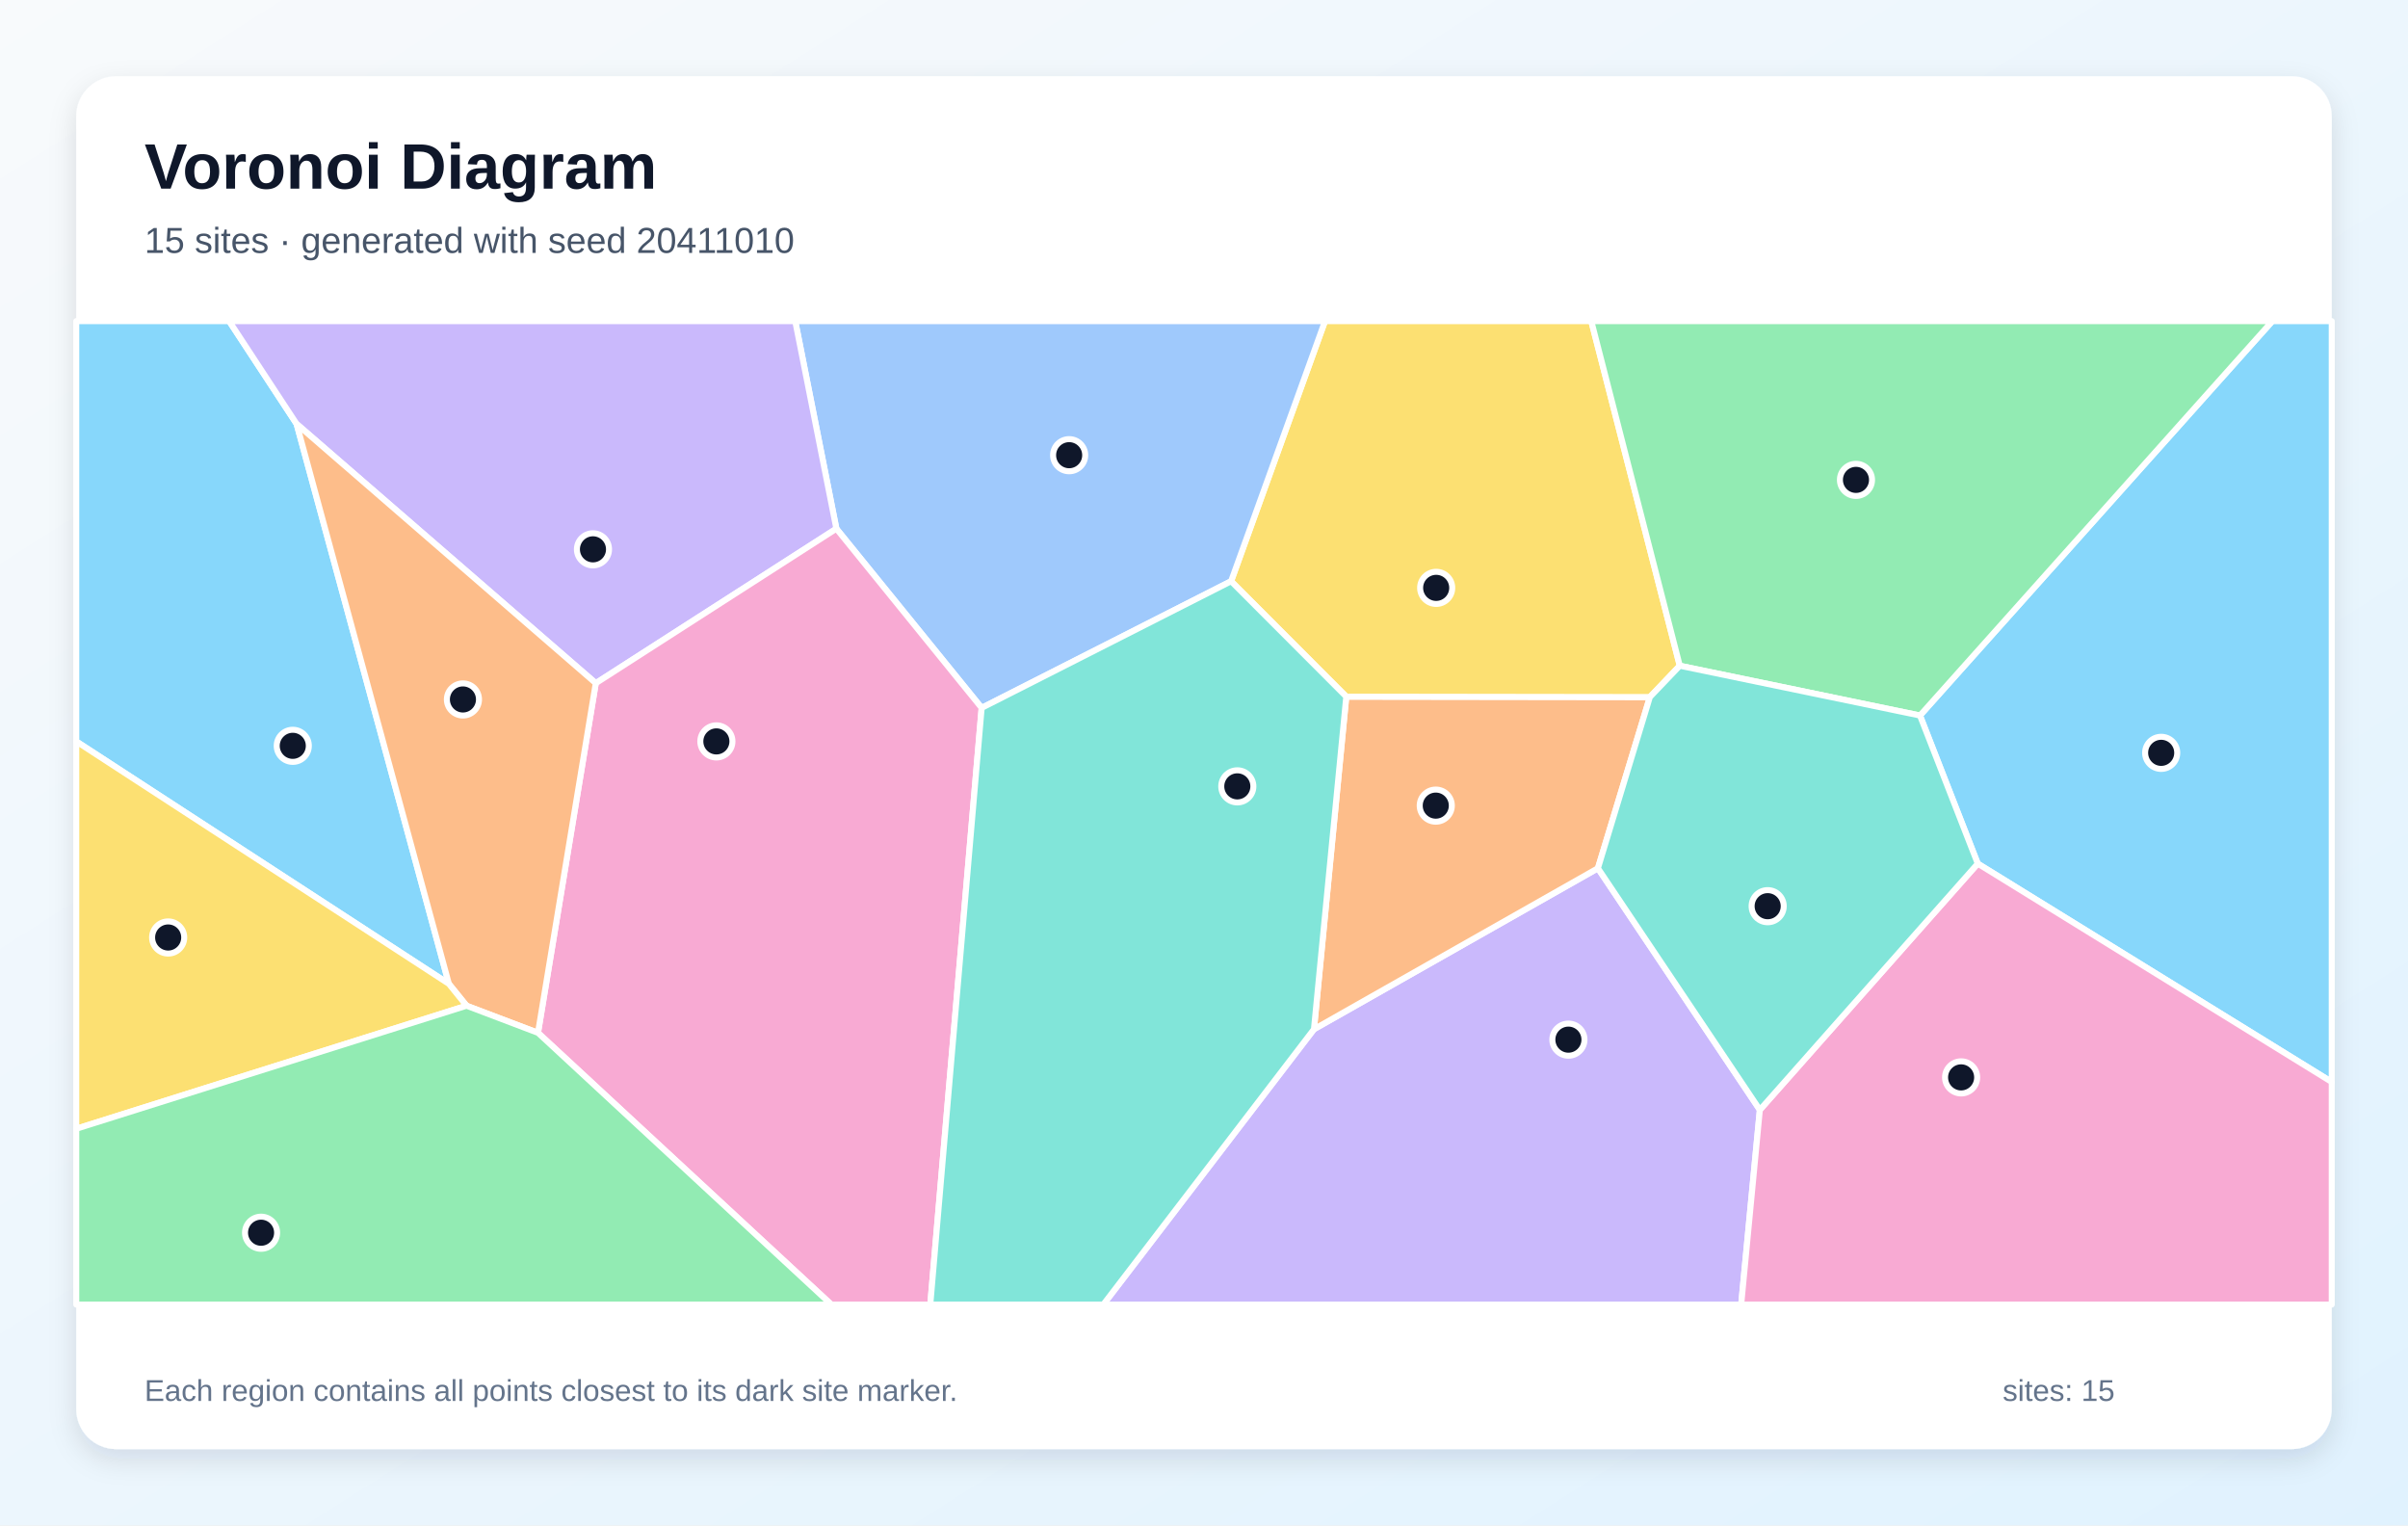
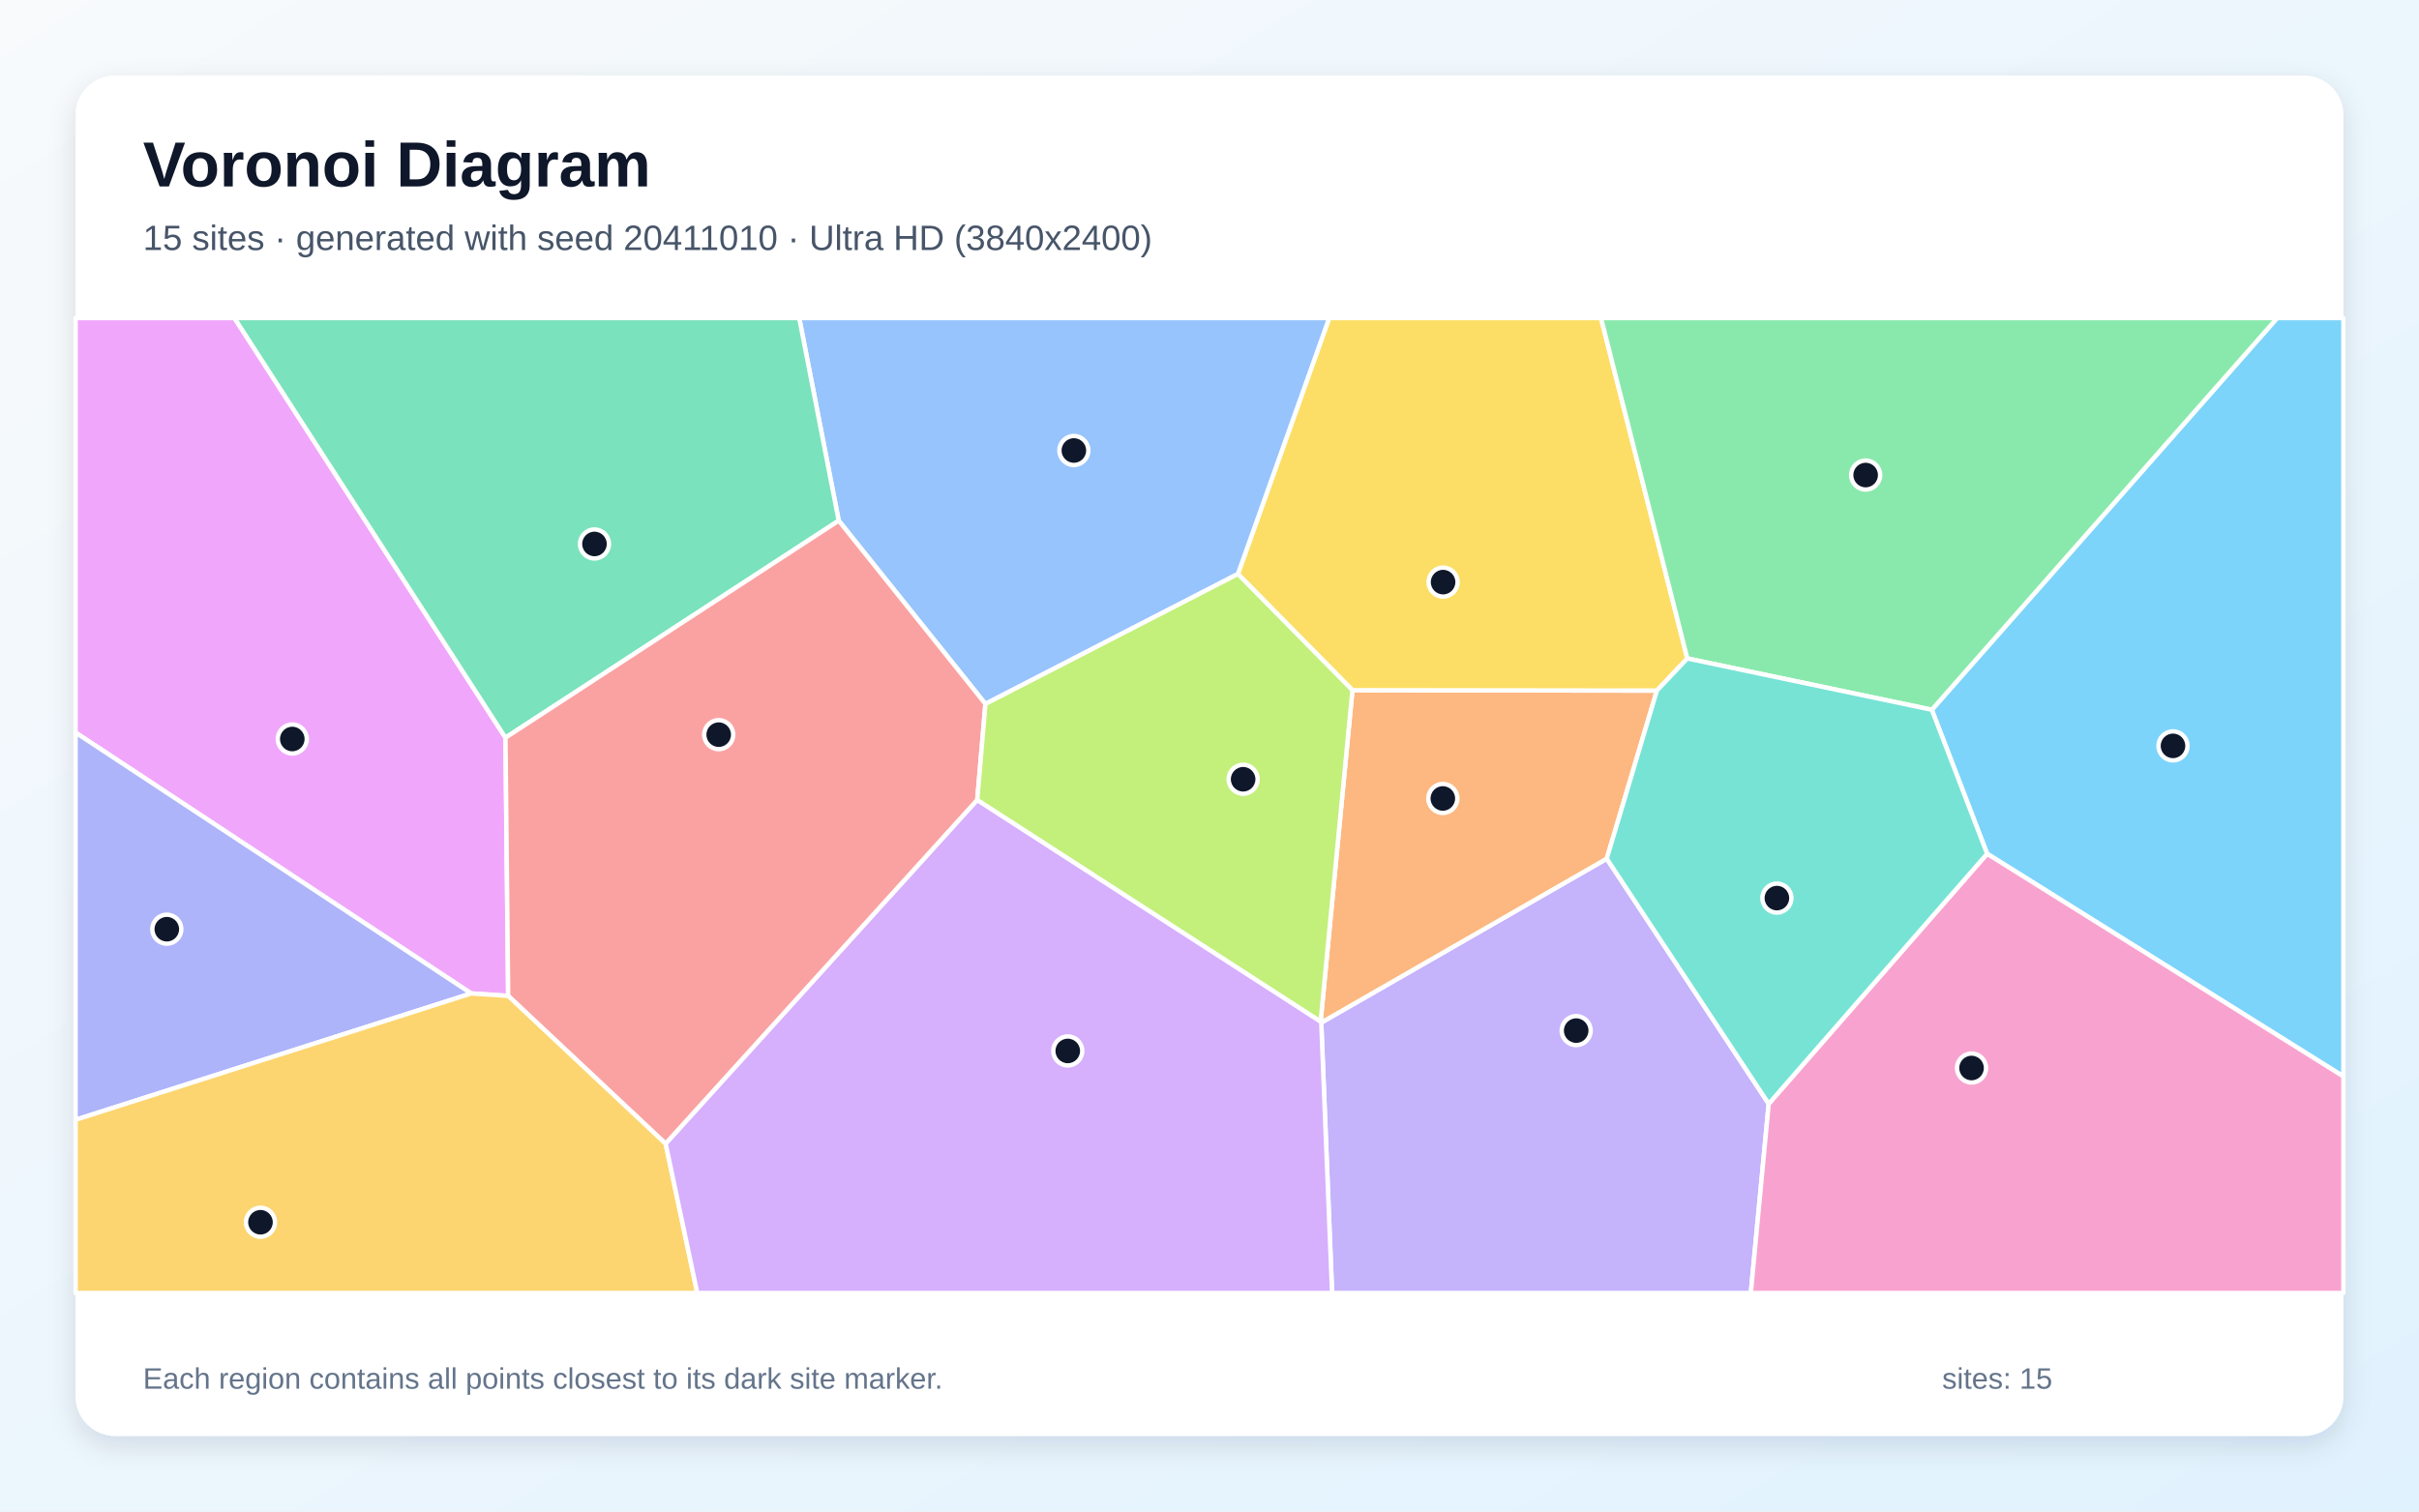
- <svg xmlns="http://www.w3.org/2000/svg" width="1200" height="760" viewBox="0 0 1200 760" role="img" aria-labelledby="title description">
+ <svg xmlns="http://www.w3.org/2000/svg" width="3840" height="2400" viewBox="0 0 3840 2400" role="img" aria-labelledby="title description">
  <defs>
    <linearGradient id="background" x1="0" y1="0" x2="1" y2="1">
      <stop stop-color="#F8FAFC" />
      <stop offset="1" stop-color="#E0F2FE" />
    </linearGradient>
-     <filter id="shadow" x="-10%" y="-10%" width="120%" height="120%">
-       <feDropShadow dx="0" dy="5" stdDeviation="7" flood-color="#0F172A" flood-opacity=".12" />
+     <filter id="shadow" x="-5%" y="-5%" width="110%" height="110%">
+       <feDropShadow dx="0" dy="15" stdDeviation="22" flood-color="#0F172A" flood-opacity=".12" />
    </filter>
  </defs>
-   <rect width="1200" height="760" fill="url(#background)" />
-   <rect x="38" y="38" width="1124" height="684" rx="20" fill="#FFFFFF" filter="url(#shadow)" />
+   <rect width="3840" height="2400" fill="url(#background)" />
+   <rect x="120" y="120" width="3600" height="2160" rx="63" fill="#FFFFFF" filter="url(#shadow)" />
  <g font-family="Arial, sans-serif">
-     <text x="72" y="94" font-size="32" font-weight="700" fill="#0F172A">Voronoi Diagram</text>
-     <text x="72" y="126" font-size="18" fill="#475569">15 sites · generated with seed 20411010</text>
+     <text x="227" y="296" font-size="101" font-weight="700" fill="#0F172A">Voronoi Diagram</text>
+     <text x="227" y="397" font-size="56" fill="#475569">15 sites · generated with seed 20411010 · Ultra HD (3840x2400)</text>
  </g>
-   <g stroke="#FFFFFF" stroke-width="3" stroke-linejoin="round">
-     <polygon points="985.6,430.3 956.8,356.5 1132.4,160.0 1162.0,160.0 1162.0,539.1" fill="#38BDF8" fill-opacity="0.60" />
-     <polygon points="654.8,512.8 796.3,432.6 877.0,553.0 867.7,650.0 549.8,650.0" fill="#A78BFA" fill-opacity="0.60" />
-     <polygon points="877.0,553.0 985.6,430.3 1162.0,539.1 1162.0,650.0 867.7,650.0" fill="#F472B6" fill-opacity="0.60" />
-     <polygon points="670.9,347.1 822.2,347.3 796.3,432.6 654.8,512.8" fill="#FB923C" fill-opacity="0.60" />
-     <polygon points="837.1,331.7 822.2,347.3 670.9,347.1 613.5,289.6 660.3,160.0 793.0,160.0" fill="#FACC15" fill-opacity="0.60" />
-     <polygon points="837.1,331.7 793.0,160.0 1132.4,160.0 956.8,356.5" fill="#4ADE80" fill-opacity="0.60" />
-     <polygon points="877.0,553.0 796.3,432.6 822.2,347.3 837.1,331.7 956.8,356.5 985.6,430.3" fill="#2DD4BF" fill-opacity="0.60" />
-     <polygon points="489.2,352.7 416.8,263.4 396.3,160.0 660.3,160.0 613.5,289.6" fill="#60A5FA" fill-opacity="0.60" />
-     <polygon points="38.0,369.4 38.0,160.0 114.2,160.0 147.8,211.2 223.7,490.2" fill="#38BDF8" fill-opacity="0.60" />
-     <polygon points="296.9,340.4 147.8,211.2 114.2,160.0 396.3,160.0 416.8,263.4" fill="#A78BFA" fill-opacity="0.60" />
-     <polygon points="268.1,514.6 296.9,340.4 416.8,263.4 489.2,352.7 463.6,650.0 414.3,650.0" fill="#F472B6" fill-opacity="0.60" />
-     <polygon points="268.1,514.6 232.5,501.1 223.7,490.2 147.8,211.2 296.9,340.4" fill="#FB923C" fill-opacity="0.60" />
-     <polygon points="38.0,562.4 38.0,369.4 223.7,490.2 232.5,501.1" fill="#FACC15" fill-opacity="0.60" />
-     <polygon points="38.0,562.4 232.5,501.1 268.1,514.6 414.3,650.0 38.0,650.0" fill="#4ADE80" fill-opacity="0.60" />
-     <polygon points="489.2,352.7 613.5,289.6 670.9,347.1 654.8,512.8 549.8,650.0 463.6,650.0" fill="#2DD4BF" fill-opacity="0.60" />
+   <g stroke="#FFFFFF" stroke-width="7" stroke-linejoin="round">
+     <polygon points="3154.4,1355.6 3066.6,1127.0 3614.8,505.0 3720.0,505.0 3720.0,1709.2" fill="#38BDF8" fill-opacity="0.65" />
+     <polygon points="2097.4,1623.7 2550.6,1363.4 2807.7,1752.6 2779.3,2053.0 2114.6,2053.0" fill="#A78BFA" fill-opacity="0.65" />
+     <polygon points="2807.7,1752.6 3154.4,1355.6 3720.0,1709.2 3720.0,2053.0 2779.3,2053.0" fill="#F472B6" fill-opacity="0.65" />
+     <polygon points="2096.4,1622.2 2146.9,1095.9 2630.2,1096.5 2550.6,1363.4 2097.4,1623.7" fill="#FB923C" fill-opacity="0.65" />
+     <polygon points="2678.5,1045.5 2630.2,1096.5 2146.9,1095.9 1965.1,911.4 2110.0,505.0 2541.5,505.0" fill="#FACC15" fill-opacity="0.65" />
+     <polygon points="2678.5,1045.5 2541.5,505.0 3614.8,505.0 3066.6,1127.0" fill="#4ADE80" fill-opacity="0.65" />
+     <polygon points="2807.7,1752.6 2550.6,1363.4 2630.2,1096.5 2678.5,1045.5 3066.6,1127.0 3154.4,1355.6" fill="#2DD4BF" fill-opacity="0.65" />
+     <polygon points="1564.3,1117.7 1331.4,826.7 1268.7,505.0 2110.0,505.0 1965.1,911.4" fill="#60A5FA" fill-opacity="0.65" />
+     <polygon points="748.0,1577.4 120.0,1163.2 120.0,505.0 372.2,505.0 802.4,1171.3 806.7,1581.3" fill="#E879F9" fill-opacity="0.65" />
+     <polygon points="802.4,1171.3 372.2,505.0 1268.7,505.0 1331.4,826.7" fill="#34D399" fill-opacity="0.65" />
+     <polygon points="1056.7,1816.1 806.7,1581.3 802.4,1171.3 1331.4,826.7 1564.3,1117.7 1551.3,1270.4" fill="#F87171" fill-opacity="0.65" />
+     <polygon points="120.0,1778.0 120.0,1163.2 748.0,1577.4" fill="#818CF8" fill-opacity="0.65" />
+     <polygon points="120.0,1778.0 748.0,1577.4 806.7,1581.3 1056.7,1816.1 1106.9,2053.0 120.0,2053.0" fill="#FBBF24" fill-opacity="0.65" />
+     <polygon points="1551.3,1270.4 1564.3,1117.7 1965.1,911.4 2146.9,1095.9 2096.4,1622.2" fill="#A3E635" fill-opacity="0.65" />
+     <polygon points="1056.7,1816.1 1551.3,1270.4 2096.4,1622.2 2097.4,1623.7 2114.6,2053.0 1106.9,2053.0" fill="#C084FC" fill-opacity="0.65" />
  </g>
  <g>
-     <circle cx="1077.0" cy="375.1" r="8" fill="#0F172A" stroke="#FFFFFF" stroke-width="3" />
-     <circle cx="781.6" cy="518.0" r="8" fill="#0F172A" stroke="#FFFFFF" stroke-width="3" />
-     <circle cx="977.3" cy="536.8" r="8" fill="#0F172A" stroke="#FFFFFF" stroke-width="3" />
-     <circle cx="715.5" cy="401.4" r="8" fill="#0F172A" stroke="#FFFFFF" stroke-width="3" />
-     <circle cx="715.7" cy="292.9" r="8" fill="#0F172A" stroke="#FFFFFF" stroke-width="3" />
-     <circle cx="924.9" cy="239.1" r="8" fill="#0F172A" stroke="#FFFFFF" stroke-width="3" />
-     <circle cx="880.9" cy="451.5" r="8" fill="#0F172A" stroke="#FFFFFF" stroke-width="3" />
-     <circle cx="532.8" cy="226.8" r="8" fill="#0F172A" stroke="#FFFFFF" stroke-width="3" />
-     <circle cx="145.9" cy="371.6" r="8" fill="#0F172A" stroke="#FFFFFF" stroke-width="3" />
-     <circle cx="295.5" cy="273.7" r="8" fill="#0F172A" stroke="#FFFFFF" stroke-width="3" />
-     <circle cx="357.0" cy="369.4" r="8" fill="#0F172A" stroke="#FFFFFF" stroke-width="3" />
-     <circle cx="230.7" cy="348.5" r="8" fill="#0F172A" stroke="#FFFFFF" stroke-width="3" />
-     <circle cx="83.8" cy="467.1" r="8" fill="#0F172A" stroke="#FFFFFF" stroke-width="3" />
-     <circle cx="130.1" cy="614.2" r="8" fill="#0F172A" stroke="#FFFFFF" stroke-width="3" />
-     <circle cx="616.6" cy="391.8" r="8" fill="#0F172A" stroke="#FFFFFF" stroke-width="3" />
+     <circle cx="3449.5" cy="1184.3" r="23" fill="#0F172A" stroke="#FFFFFF" stroke-width="7" />
+     <circle cx="2502.1" cy="1636.4" r="23" fill="#0F172A" stroke="#FFFFFF" stroke-width="7" />
+     <circle cx="3129.7" cy="1695.8" r="23" fill="#0F172A" stroke="#FFFFFF" stroke-width="7" />
+     <circle cx="2290.4" cy="1267.8" r="23" fill="#0F172A" stroke="#FFFFFF" stroke-width="7" />
+     <circle cx="2290.8" cy="924.3" r="23" fill="#0F172A" stroke="#FFFFFF" stroke-width="7" />
+     <circle cx="2961.6" cy="754.3" r="23" fill="#0F172A" stroke="#FFFFFF" stroke-width="7" />
+     <circle cx="2820.7" cy="1426.0" r="23" fill="#0F172A" stroke="#FFFFFF" stroke-width="7" />
+     <circle cx="1704.7" cy="715.3" r="23" fill="#0F172A" stroke="#FFFFFF" stroke-width="7" />
+     <circle cx="464.0" cy="1173.4" r="23" fill="#0F172A" stroke="#FFFFFF" stroke-width="7" />
+     <circle cx="943.7" cy="863.7" r="23" fill="#0F172A" stroke="#FFFFFF" stroke-width="7" />
+     <circle cx="1140.9" cy="1166.5" r="23" fill="#0F172A" stroke="#FFFFFF" stroke-width="7" />
+     <circle cx="264.8" cy="1475.4" r="23" fill="#0F172A" stroke="#FFFFFF" stroke-width="7" />
+     <circle cx="413.5" cy="1940.7" r="23" fill="#0F172A" stroke="#FFFFFF" stroke-width="7" />
+     <circle cx="1973.4" cy="1237.3" r="23" fill="#0F172A" stroke="#FFFFFF" stroke-width="7" />
+     <circle cx="1695.0" cy="1668.7" r="23" fill="#0F172A" stroke="#FFFFFF" stroke-width="7" />
  </g>
-   <g font-family="Arial, sans-serif" font-size="15" fill="#64748B">
-     <text x="72" y="698">Each region contains all points closest to its dark site marker.</text>
-     <text x="998" y="698">sites: 15</text>
+   <g font-family="Arial, sans-serif" font-size="47" fill="#64748B">
+     <text x="227" y="2205">Each region contains all points closest to its dark site marker.</text>
+     <text x="3083" y="2205">sites: 15</text>
  </g>
</svg>
